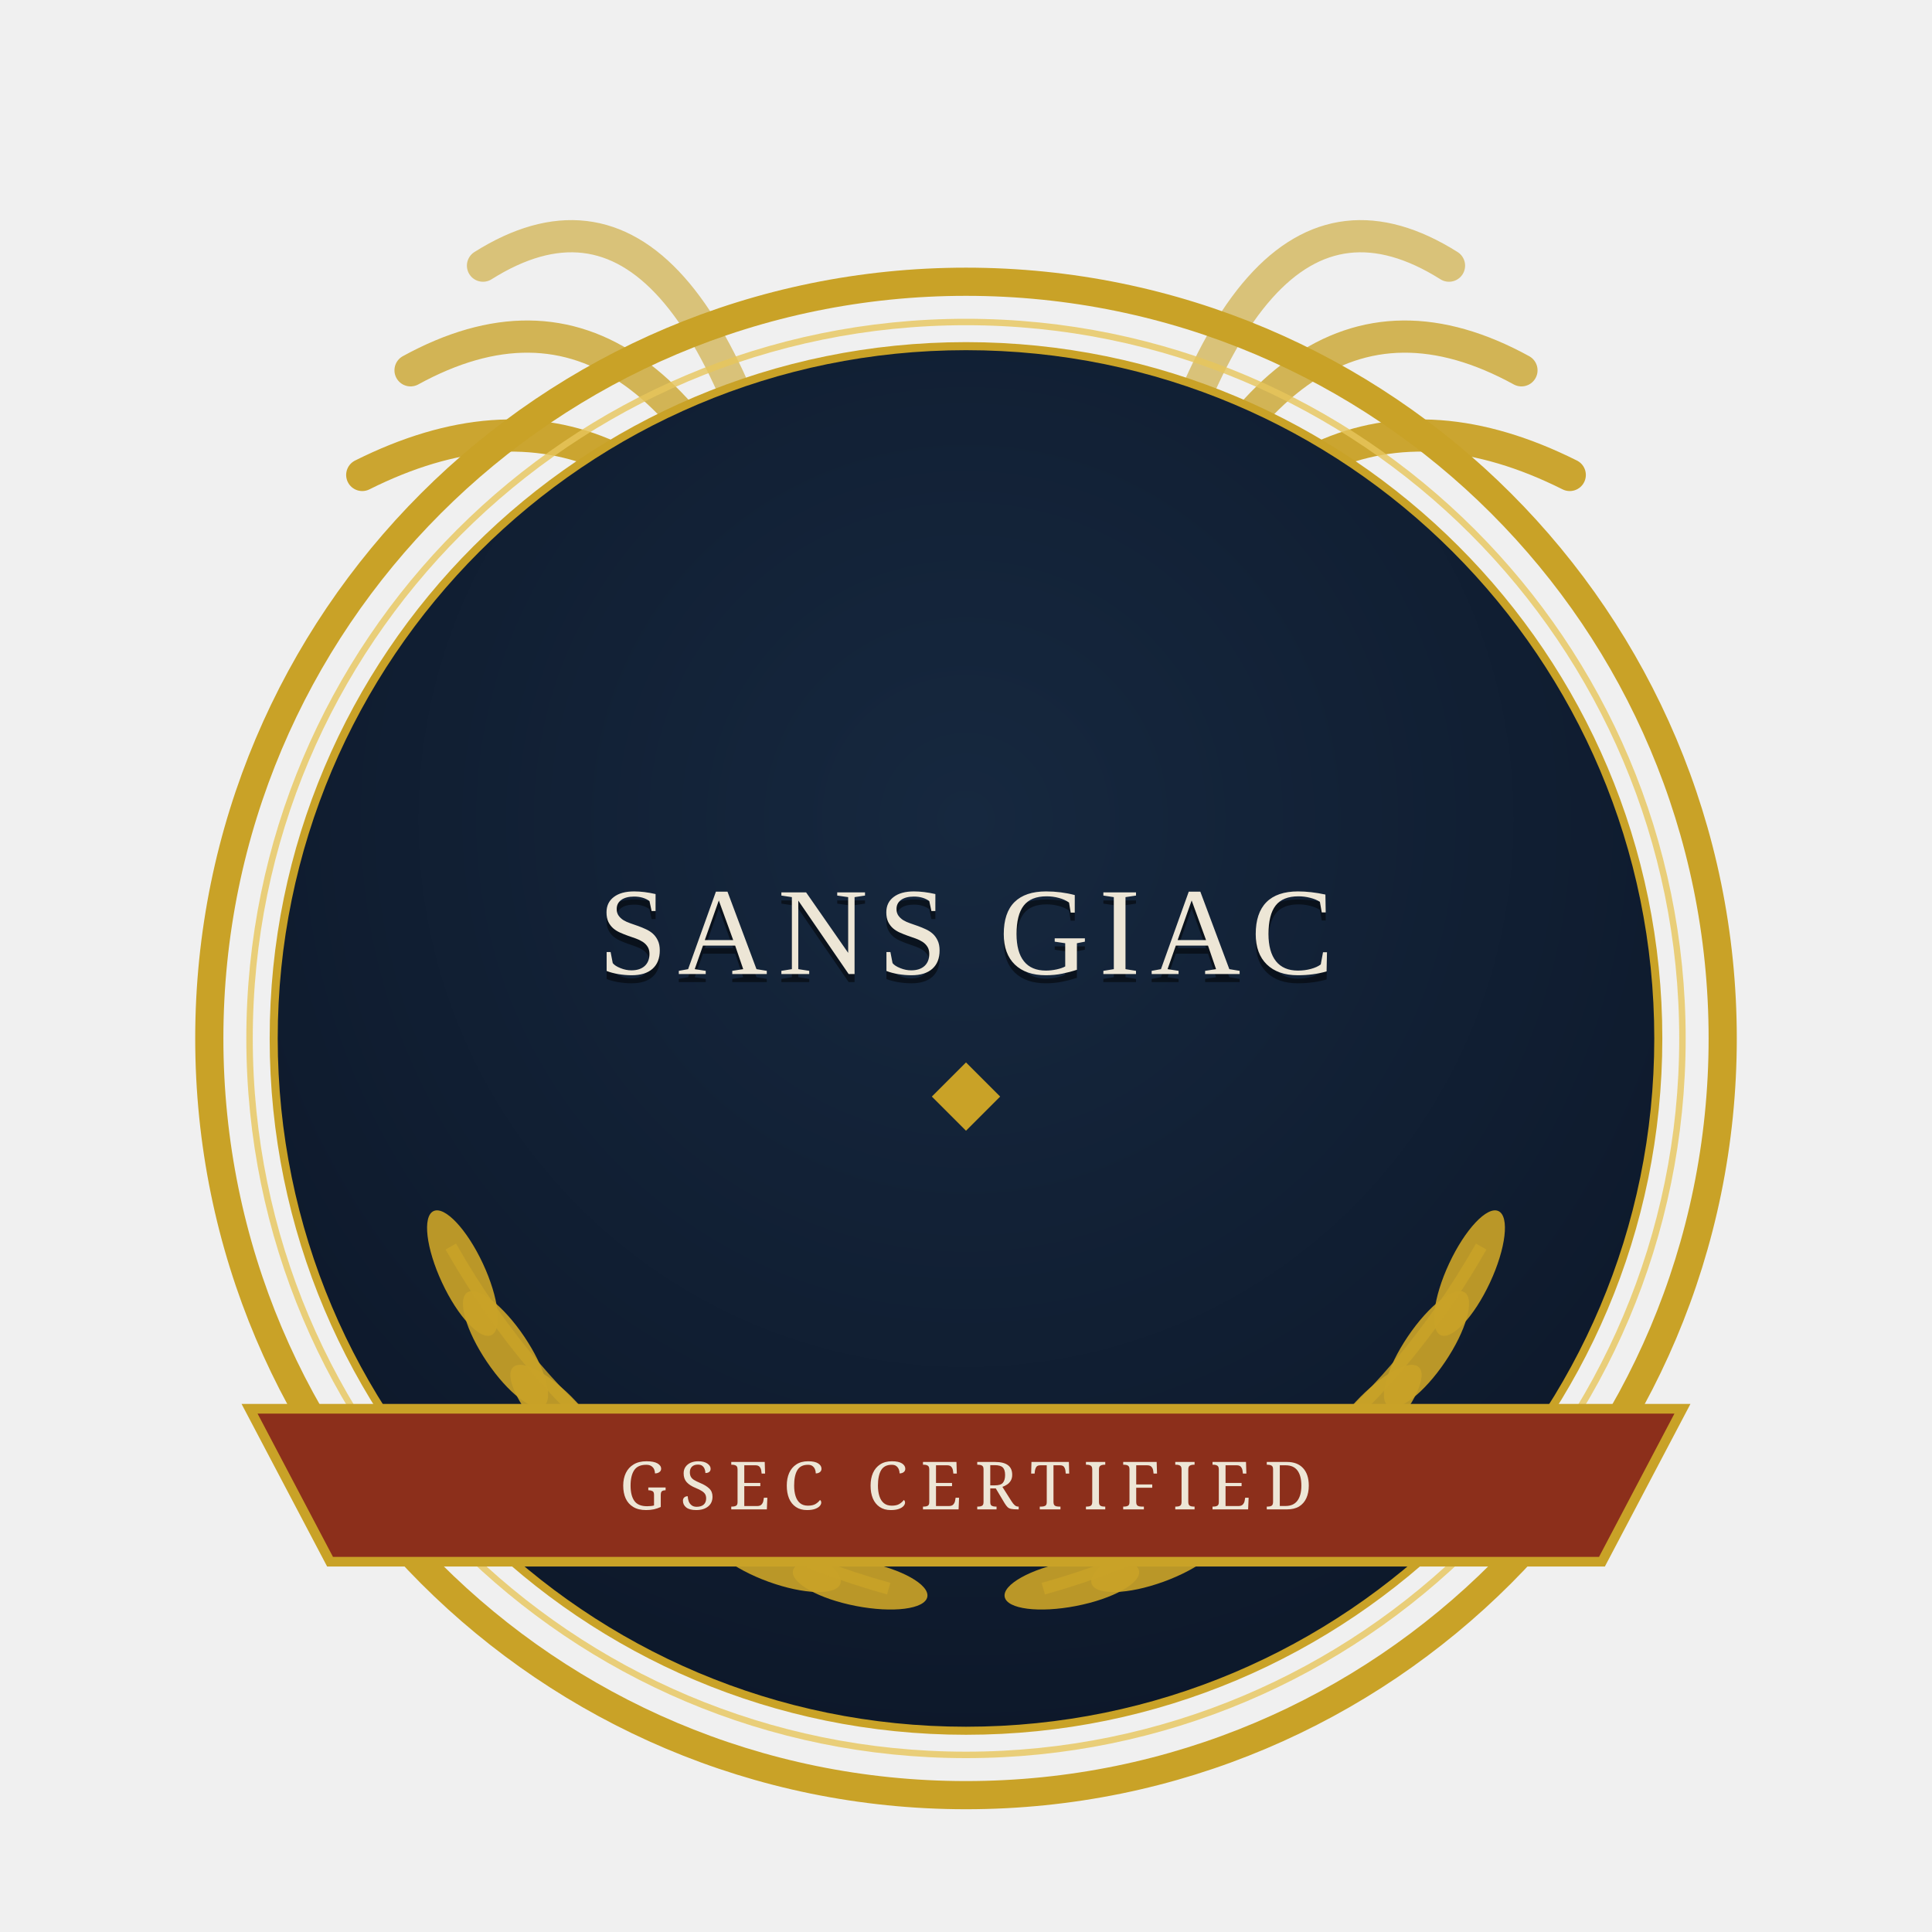
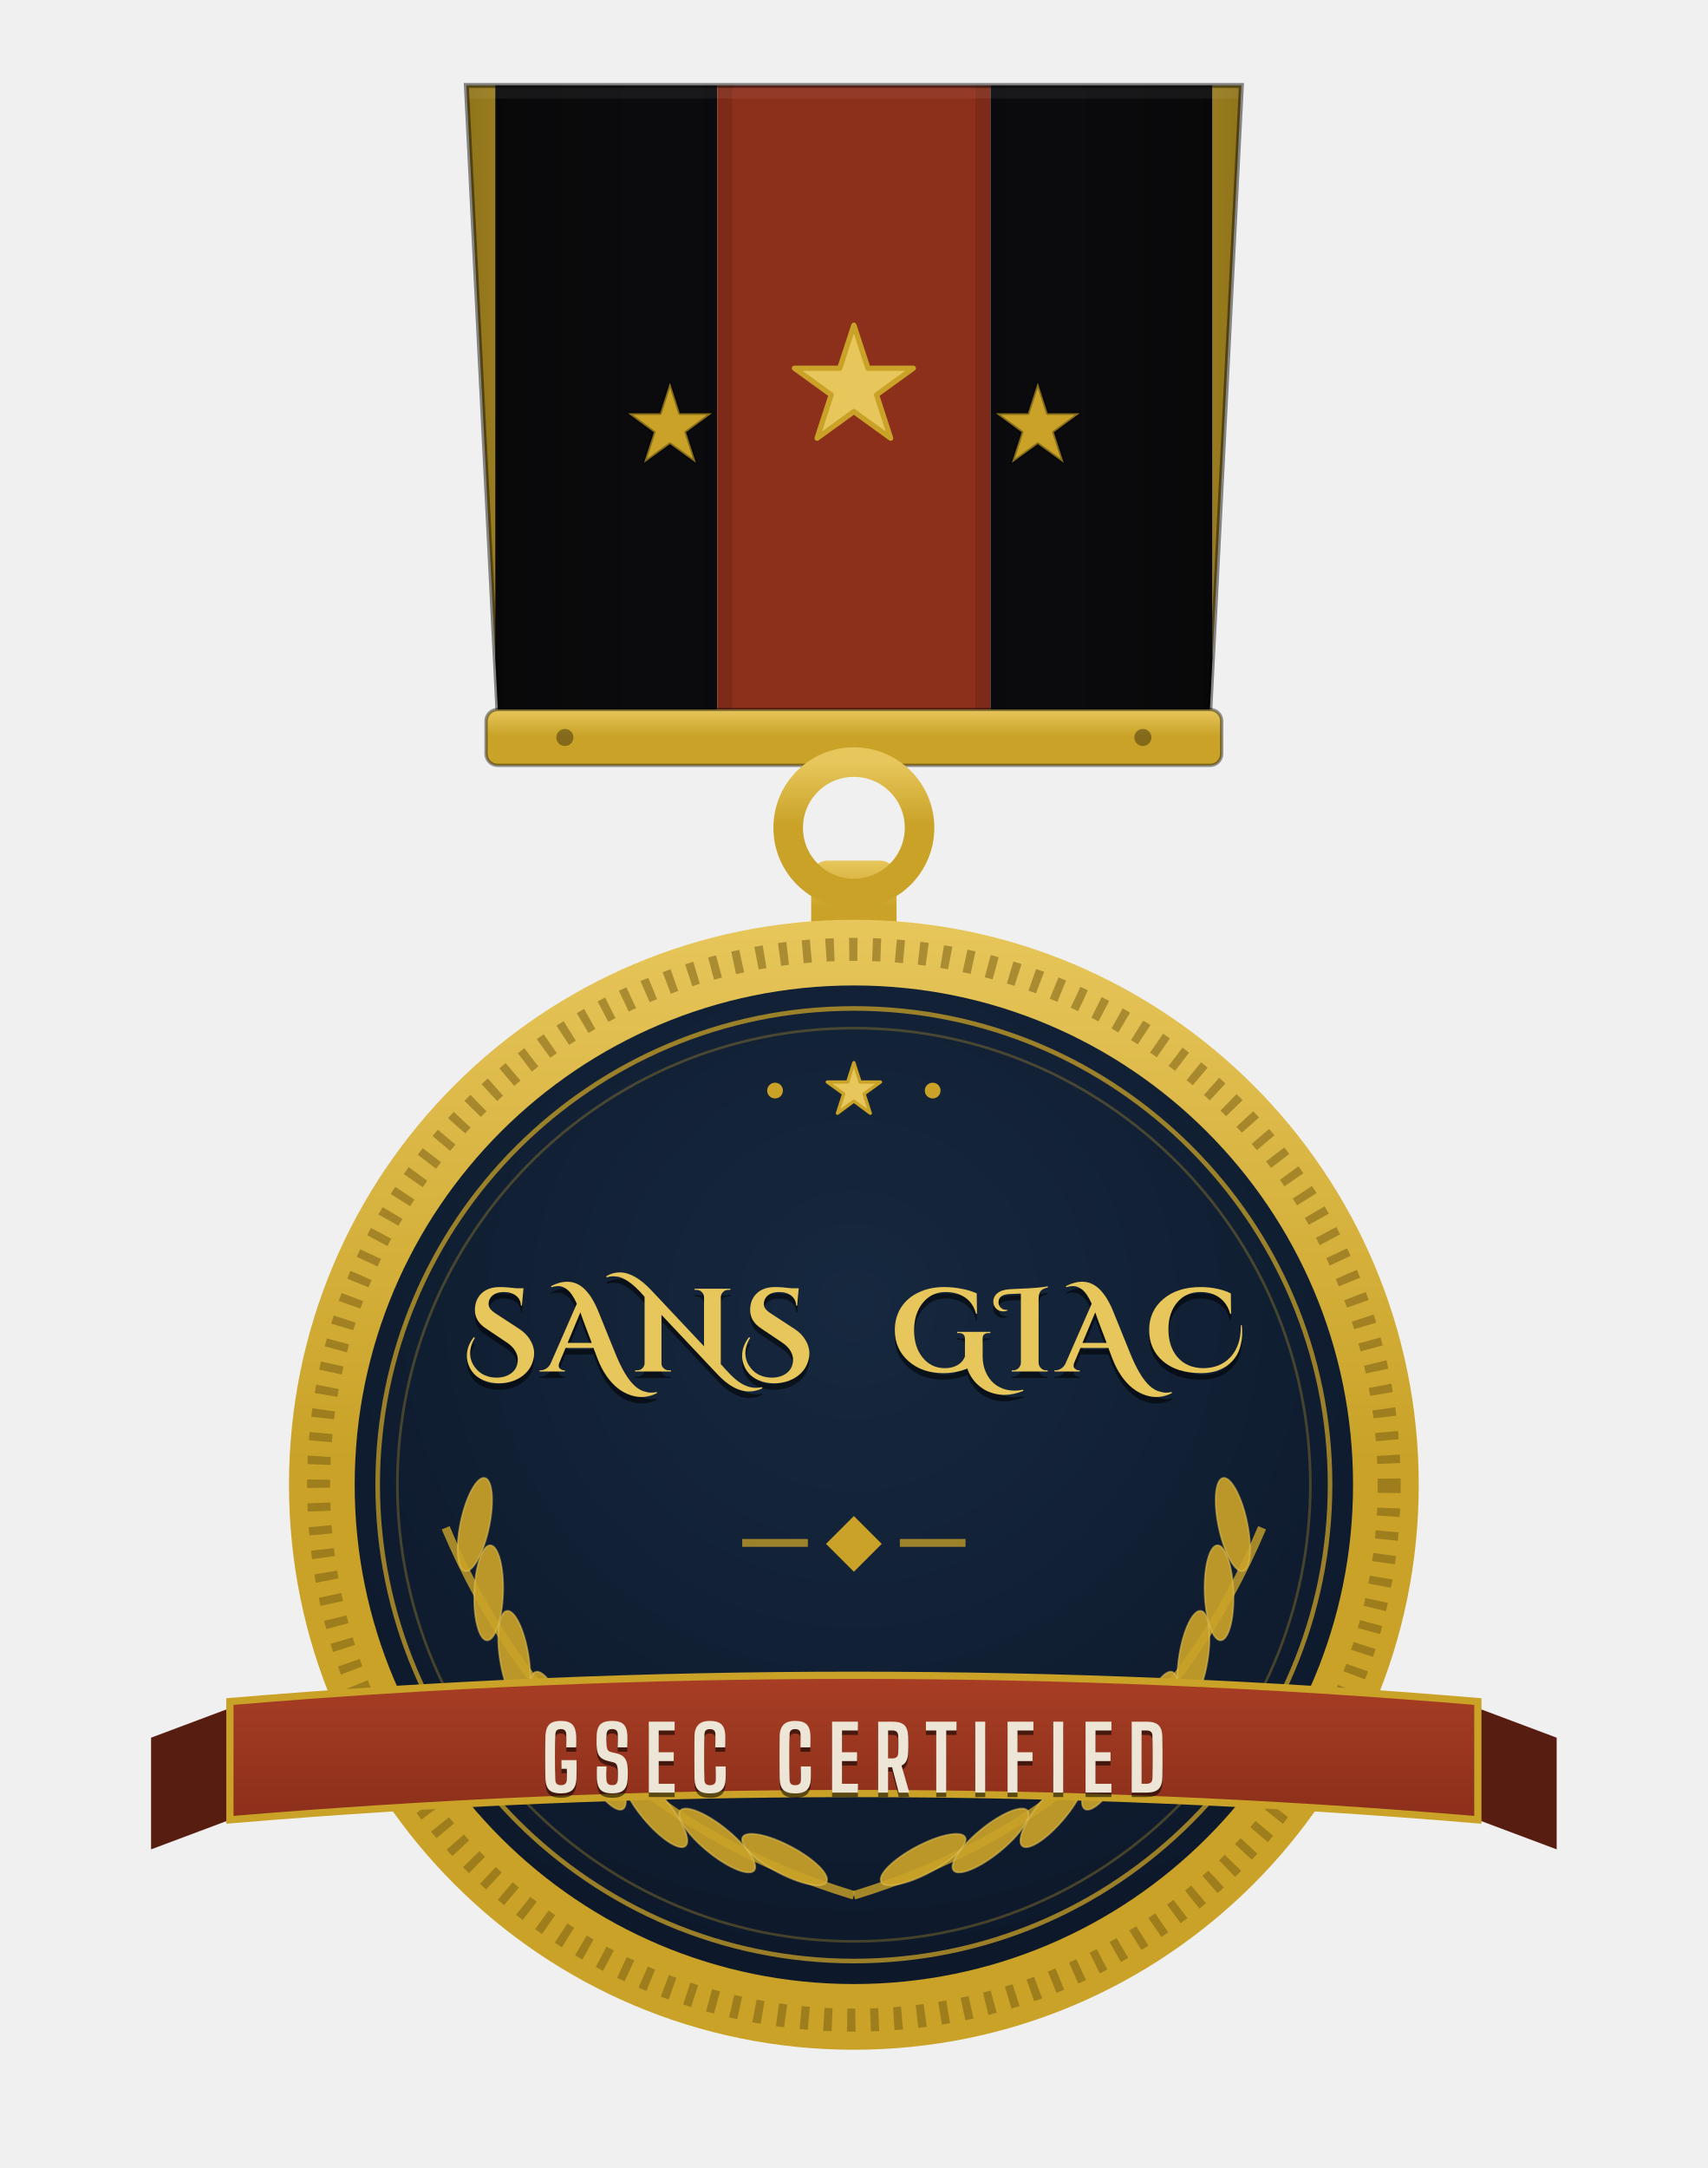
- <svg xmlns="http://www.w3.org/2000/svg" viewBox="0 0 480 480" role="img" aria-label="SANS GIAC">
+ <svg xmlns="http://www.w3.org/2000/svg" xmlns:xlink="http://www.w3.org/1999/xlink" width="520" height="660" viewBox="0 0 520 660" role="img" aria-label="SANS GIAC: GSEC Certified">
  <defs>
-     <radialGradient id="en" cx="50%" cy="34%" r="80%">
-       <stop offset="0%" stop-color="#16283f" />
+     <radialGradient id="shadowguard-ai-giac-gsec-en" cx="50%" cy="32%" r="82%">
+       <stop offset="0%" stop-color="#16283F" />
      <stop offset="100%" stop-color="#0B1526" />
    </radialGradient>
+     <linearGradient id="shadowguard-ai-giac-gsec-gold" x1="0" y1="0" x2="0" y2="1">
+       <stop offset="0%" stop-color="#E7C65B" />
+       <stop offset="48%" stop-color="#C9A227" />
+       <stop offset="100%" stop-color="#C9A227" />
+     </linearGradient>
+     <linearGradient id="shadowguard-ai-giac-gsec-shade" x1="0" y1="0" x2="1" y2="0">
+       <stop offset="0%" stop-color="#000" stop-opacity="0.34" />
+       <stop offset="26%" stop-color="#000" stop-opacity="0" />
+       <stop offset="74%" stop-color="#000" stop-opacity="0" />
+       <stop offset="100%" stop-color="#000" stop-opacity="0.34" />
+     </linearGradient>
+     <linearGradient id="shadowguard-ai-giac-gsec-band" x1="0" y1="0" x2="0" y2="1">
+       <stop offset="0%" stop-color="#A83E24" />
+       <stop offset="100%" stop-color="#8C2F1B" />
+     </linearGradient>
+     <clipPath id="shadowguard-ai-giac-gsec-drape">
+       <polygon points="142,26 378,26 368,224 152,224" />
+     </clipPath>
+     <path id="gn65" d="M966 -183Q857 -238 745 -201Q626 -163 540 -39Q494 27 461 114L429 199H193L140 73Q135 60 135 52Q135 44 138 34Q142 25 154 18Q165 10 179 10H187V0H-27V10H-18Q5 10 28 24Q50 37 65 64L288 573Q249 661 205 694Q168 722 134 722Q101 722 72 712L70 722Q142 759 208 759Q290 759 355 695Q419 632 468 513L613 155Q695 -48 781 -124Q816 -155 853 -167Q890 -179 916 -179Q941 -179 965 -173ZM210 242H414L344 427Q339 441 330 466Q321 490 318 500Z" />
+     <path id="gn67" d="M808 391Q811 361 811 316Q811 270 793 204Q775 139 728 89Q632 -14 464 -14Q260 -14 142 86Q24 187 24 350Q24 512 144 613Q263 714 459 714Q534 714 602 699Q670 684 715 660L717 488H709Q692 552 652 595Q580 672 458 672Q336 672 262 585Q187 498 187 354Q187 211 264 121Q342 31 478 28Q625 28 712 122Q799 216 799 377Q799 384 799 391Z" />
+     <path id="gn71" d="M955 -198Q930 -198 906 -194Q809 -179 741 -120Q673 -62 643 25Q549 -14 440 -14Q260 -14 145 88Q30 190 30 350Q30 457 82 540Q135 623 230 668Q325 714 447 714Q527 714 602 698Q677 683 723 660L725 488H717Q693 579 624 626Q556 672 460 672Q342 672 268 582Q193 491 193 348Q193 206 266 117Q339 28 454 28Q516 28 562 55Q607 82 623 127V279Q623 301 610 313Q597 325 573 325H557V335H838V325H823Q798 325 785 313Q772 301 773 280V121Q774 55 798 -2Q851 -124 974 -154Q1007 -162 1042 -162Q1078 -162 1115 -154L1117 -164Q1031 -198 955 -198Z" />
+     <path id="gn73" d="M404 10H417V0H113V10H126Q152 10 170 28Q189 47 190 73V659L95 655Q1 651 1 585Q1 558 20 540Q38 521 71 521Q74 521 77 521V515Q57 508 43 508Q-2 508 -26 540Q-43 562 -43 590Q-43 634 -8 662Q26 691 98 696Q111 697 182 700Q344 706 417 720L419 710Q376 703 358 681Q341 659 340 616V73Q341 47 360 28Q378 10 404 10Z" />
+     <path id="gn78" d="M1104 -132 1108 -142Q1052 -169 995 -169Q864 -169 728 -24L254 479V70Q254 45 272 28Q290 10 315 10H334V0H31V10H49Q75 10 93 28Q111 45 111 71V632Q62 688 37 710Q12 733 -8 748Q-27 763 -45 773Q-87 797 -112 801Q-138 805 -160 805Q-183 805 -209 796L-213 806Q-158 838 -100 838Q26 838 167 688L614 213V629Q613 655 595 672Q577 690 552 690H534V700H837V690H818Q793 690 775 672Q757 655 756 630V61L772 45Q778 39 790 24Q803 10 813 0Q823 -11 838 -27Q854 -43 868 -55Q881 -67 900 -81Q918 -95 934 -104Q951 -114 972 -122Q993 -131 1012 -134Q1032 -138 1056 -138Q1079 -138 1104 -132Z" />
+     <path id="gn83" d="M94 284Q54 220 54 153Q54 80 107 20Q136 -14 180 -33Q225 -52 278 -52Q331 -52 373 -32Q457 9 457 102Q457 137 434 176Q410 215 363 246L193 360Q94 422 94 520Q94 530 95 540Q101 617 156 666Q212 714 305 714Q362 714 443 704H505L492 557H483Q482 609 443 640Q404 672 340 672Q262 672 227 625Q210 601 210 573Q210 545 227 526Q244 506 281 483L468 361Q525 324 557 274Q595 215 595 153Q595 113 578 68Q562 24 524 -14Q487 -52 428 -76Q369 -100 298 -100Q226 -100 168 -75Q61 -30 32 82Q26 106 26 132Q26 216 85 291Z" />
+     <path id="gs67" d="M432 -18Q246 -18 166 61Q87 140 83 321Q82 431 81 552Q80 674 80 800Q80 926 81 1048Q82 1170 83 1280Q86 1440 168 1528Q250 1617 431 1617Q611 1617 692 1538Q773 1460 778 1279Q779 1244 779 1196Q779 1149 778 1102Q777 1055 776 1020H552Q553 1063 554 1116Q555 1169 555 1222Q555 1275 554 1319Q553 1377 522 1404Q492 1432 431 1432Q370 1432 340 1404Q310 1377 308 1319Q304 1194 302 1063Q301 932 301 800Q301 667 302 536Q304 406 308 282Q310 223 340 195Q371 167 432 167Q497 167 529 195Q561 223 562 282Q563 326 563 381Q563 436 562 490Q562 545 561 590H785Q788 525 788 456Q788 386 786 321Q781 140 698 61Q616 -18 432 -18Z" />
+     <path id="gs68" d="M92 0V1600H430Q616 1600 698 1520Q781 1439 784 1255Q787 1093 788 946Q789 800 788 654Q787 509 784 346Q781 161 698 80Q615 0 429 0ZM316 199H429Q495 199 527 230Q559 260 560 321Q563 441 564 561Q565 681 565 801Q565 921 564 1041Q563 1161 560 1281Q559 1341 527 1371Q495 1401 430 1401H316Z" />
+     <path id="gs69" d="M92 0V1600H675V1401H316V910H655V711H316V199H675V0Z" />
+     <path id="gs70" d="M92 0V1600H675V1401H316V910H655V711H316V0Z" />
+     <path id="gs71" d="M435 -17Q310 -17 234 17Q159 51 124 126Q89 201 85 322Q82 430 81 551Q80 672 80 796Q80 921 81 1041Q82 1161 85 1267Q90 1394 126 1471Q162 1548 237 1582Q312 1617 434 1617Q609 1617 689 1539Q769 1461 779 1279Q782 1219 782 1150Q782 1082 779 1021H555Q558 1088 558 1170Q558 1252 555 1319Q552 1376 522 1404Q492 1433 434 1433Q373 1433 342 1404Q312 1376 310 1319Q305 1196 302 1065Q300 934 300 800Q300 667 302 536Q305 406 310 283Q312 225 342 196Q373 168 435 168Q496 168 530 196Q564 225 567 283Q569 320 570 365Q570 410 570 455Q569 500 567 537H447V733H786Q790 649 789 542Q788 436 785 322Q777 140 696 62Q614 -17 435 -17Z" />
+     <path id="gs73" d="M92 0V1600H316V0Z" />
+     <path id="gs82" d="M92 0V1600H413Q597 1600 680 1524Q762 1447 768 1269Q771 1198 772 1139Q772 1080 772 1024Q771 967 768 903Q764 788 728 716Q693 645 618 610L794 0H556L406 572H316V0ZM316 771H412Q478 771 510 802Q541 832 544 891Q547 954 548 1020Q549 1086 548 1152Q547 1218 544 1281Q541 1341 510 1371Q478 1401 413 1401H316Z" />
+     <path id="gs83" d="M416 -17Q233 -17 154 62Q76 140 69 322Q68 368 68 412Q67 456 69 500Q71 545 74 590H286Q282 510 282 432Q281 353 286 283Q290 225 321 196Q352 168 416 168Q478 168 506 196Q534 225 540 283Q543 327 544 365Q545 403 544 442Q543 482 540 529Q536 586 516 628Q495 669 443 682L306 717Q214 741 162 786Q111 831 88 900Q66 970 63 1067Q62 1120 62 1174Q63 1227 64 1280Q68 1401 104 1475Q139 1549 214 1583Q290 1617 416 1617Q592 1617 672 1539Q751 1461 758 1279Q760 1231 759 1160Q758 1090 755 1021H539Q542 1095 543 1170Q544 1245 541 1319Q539 1376 507 1404Q475 1433 415 1433Q351 1433 322 1404Q293 1376 288 1319Q283 1256 283 1193Q283 1130 288 1067Q292 1004 313 966Q334 928 389 914L512 885Q608 862 662 815Q716 768 739 697Q762 626 765 529Q767 489 767 456Q767 423 766 391Q765 359 764 322Q757 140 678 62Q599 -17 416 -17Z" />
+     <path id="gs84" d="M244 0V1401H11V1600H701V1401H469V0Z" />
  </defs>
-   <path d="M 200 168 Q 158 84 90 118" stroke="#C9A227" stroke-width="8" stroke-linecap="round" fill="none" opacity="0.95" />
-   <path d="M 200 162 Q 164 58 102 92" stroke="#C9A227" stroke-width="8" stroke-linecap="round" fill="none" opacity="0.77" />
-   <path d="M 200 156 Q 174 32 120 66" stroke="#C9A227" stroke-width="8" stroke-linecap="round" fill="none" opacity="0.59" />
-   <path d="M 280 168 Q 322 84 390 118" stroke="#C9A227" stroke-width="8" stroke-linecap="round" fill="none" opacity="0.95" />
-   <path d="M 280 162 Q 316 58 378 92" stroke="#C9A227" stroke-width="8" stroke-linecap="round" fill="none" opacity="0.77" />
-   <path d="M 280 156 Q 306 32 360 66" stroke="#C9A227" stroke-width="8" stroke-linecap="round" fill="none" opacity="0.59" />
-   <circle cx="240" cy="258" r="188" fill="none" stroke="#C9A227" stroke-width="7" />
-   <circle cx="240" cy="258" r="178" fill="none" stroke="#E7C65B" stroke-width="1.6" opacity="0.8" />
-   <circle cx="240" cy="258" r="172" fill="url(#en)" stroke="#C9A227" stroke-width="2" />
-   <ellipse cx="114.9" cy="316.3" rx="17" ry="5.6" fill="#C9A227" opacity="0.92" transform="rotate(425 114.9 316.3)" />
-   <ellipse cx="125.6" cy="335.2" rx="17" ry="5.6" fill="#C9A227" opacity="0.92" transform="rotate(416 125.6 335.2)" />
-   <ellipse cx="139.1" cy="352.1" rx="17" ry="5.6" fill="#C9A227" opacity="0.92" transform="rotate(407 139.1 352.1)" />
-   <ellipse cx="155.0" cy="366.7" rx="17" ry="5.6" fill="#C9A227" opacity="0.92" transform="rotate(398 155.0 366.7)" />
-   <ellipse cx="173.1" cy="378.7" rx="17" ry="5.6" fill="#C9A227" opacity="0.92" transform="rotate(389 173.1 378.7)" />
-   <ellipse cx="192.8" cy="387.7" rx="17" ry="5.6" fill="#C9A227" opacity="0.92" transform="rotate(380 192.8 387.7)" />
-   <ellipse cx="213.7" cy="393.5" rx="17" ry="5.6" fill="#C9A227" opacity="0.92" transform="rotate(371 213.7 393.5)" />
-   <path d="M 112.0 309.7 Q 148.9 374.6 220.8 394.7" stroke="#C9A227" stroke-width="3" fill="none" opacity="0.85" />
-   <ellipse cx="365.1" cy="316.3" rx="17" ry="5.6" fill="#C9A227" opacity="0.92" transform="rotate(115 365.1 316.3)" />
-   <ellipse cx="354.4" cy="335.2" rx="17" ry="5.6" fill="#C9A227" opacity="0.92" transform="rotate(124 354.4 335.2)" />
-   <ellipse cx="340.9" cy="352.1" rx="17" ry="5.6" fill="#C9A227" opacity="0.92" transform="rotate(133 340.9 352.1)" />
-   <ellipse cx="325.0" cy="366.7" rx="17" ry="5.6" fill="#C9A227" opacity="0.92" transform="rotate(142 325.0 366.7)" />
-   <ellipse cx="306.9" cy="378.7" rx="17" ry="5.6" fill="#C9A227" opacity="0.92" transform="rotate(151 306.9 378.7)" />
-   <ellipse cx="287.2" cy="387.7" rx="17" ry="5.6" fill="#C9A227" opacity="0.92" transform="rotate(160 287.2 387.7)" />
-   <ellipse cx="266.3" cy="393.5" rx="17" ry="5.6" fill="#C9A227" opacity="0.92" transform="rotate(169 266.3 393.5)" />
-   <path d="M 368.0 309.7 Q 331.1 374.6 259.2 394.7" stroke="#C9A227" stroke-width="3" fill="none" opacity="0.85" />
-   <text x="240" y="244" text-anchor="middle" font-family="Georgia, 'Times New Roman', serif" font-size="31" letter-spacing="2.5" fill="#000000" opacity="0.5">SANS GIAC</text>
-   <text x="240" y="242" text-anchor="middle" font-family="Georgia, 'Times New Roman', serif" font-size="31" letter-spacing="2.5" fill="#EDE6D6" opacity="1">SANS GIAC</text>
-   <rect x="234" y="266.44" width="12" height="12" fill="#C9A227" transform="rotate(45 240 272.44)" />
-   <polygon points="62,350 418,350 398,388 82,388" fill="#8C2F1B" stroke="#C9A227" stroke-width="2.4" />
-   <text x="240" y="375" text-anchor="middle" font-family="Georgia, serif" font-size="16.5" letter-spacing="3.2" fill="#EDE6D6">GSEC CERTIFIED</text>
+   <g clip-path="url(#shadowguard-ai-giac-gsec-drape)">
+     <rect x="130.0" y="20" width="20.8" height="212" fill="#C9A227" />
+     <rect x="150.8" y="20" width="67.6" height="212" fill="#0B0B0D" />
+     <rect x="218.4" y="20" width="83.2" height="212" fill="#8C2F1B" />
+     <rect x="301.6" y="20" width="67.6" height="212" fill="#0B0B0D" />
+     <rect x="369.2" y="20" width="20.8" height="212" fill="#C9A227" />
+     <rect x="130" y="20" width="260" height="212" fill="url(#shadowguard-ai-giac-gsec-shade)" />
+     <rect x="214" y="20" width="9" height="212" fill="#000" opacity="0.10" />
+     <rect x="297" y="20" width="9" height="212" fill="#000" opacity="0.10" />
+     <rect x="130" y="20" width="260" height="10" fill="#FFF" opacity="0.06" />
+   </g>
+   <polygon points="142,26 378,26 368,224 152,224" fill="none" stroke="#000" stroke-opacity="0.45" stroke-width="1.5" />
+   <polygon points="260.0,99.0 264.3,112.1 278.1,112.1 266.9,120.2 271.2,133.4 260.0,125.3 248.8,133.4 253.1,120.2 241.9,112.1 255.7,112.1" fill="#E7C65B" stroke="#C9A227" stroke-width="1.6" stroke-linejoin="round" />
+   <polygon points="204.0,116.5 207.0,125.8 216.8,125.8 208.9,131.6 211.9,140.9 204.0,135.2 196.1,140.9 199.1,131.6 191.2,125.8 201.0,125.8" fill="#C9A227" stroke="#00000055" stroke-width="1.0" stroke-linejoin="round" />
+   <polygon points="316.0,116.5 319.0,125.8 328.8,125.8 320.9,131.6 323.9,140.9 316.0,135.2 308.1,140.9 311.1,131.6 303.2,125.8 313.0,125.8" fill="#C9A227" stroke="#00000055" stroke-width="1.0" stroke-linejoin="round" />
+   <rect x="148" y="216" width="224" height="17" rx="3.5" fill="url(#shadowguard-ai-giac-gsec-gold)" stroke="#00000066" stroke-width="1" />
+   <circle cx="172" cy="224.5" r="2.6" fill="#000" opacity="0.35" />
+   <circle cx="348" cy="224.5" r="2.6" fill="#000" opacity="0.35" />
+   <rect x="247" y="262" width="26" height="30" rx="5" fill="url(#shadowguard-ai-giac-gsec-gold)" />
+   <circle cx="260.0" cy="252" r="20" fill="none" stroke="url(#shadowguard-ai-giac-gsec-gold)" stroke-width="9" />
+   <circle cx="260.0" cy="452.0" r="172.0" fill="url(#shadowguard-ai-giac-gsec-gold)" />
+   <circle cx="260.0" cy="452.0" r="163.0" fill="none" stroke="#7A5E14" stroke-width="7" stroke-dasharray="2.5 4.6" opacity="0.55" />
+   <circle cx="260.0" cy="452.0" r="152.0" fill="url(#shadowguard-ai-giac-gsec-en)" />
+   <circle cx="260.0" cy="452.0" r="145.0" fill="none" stroke="#C9A227" stroke-width="1.4" opacity="0.75" />
+   <circle cx="260.0" cy="452.0" r="139.0" fill="none" stroke="#C9A227" stroke-width="0.8" opacity="0.3" />
+   <path d="M 260.0 577.0 Q 171.7 550.1 135.7 465.1" stroke="#C9A227" stroke-width="2.6" fill="none" opacity="0.8" />
+   <ellipse cx="238.9" cy="566.1" rx="14.5" ry="4.4" transform="rotate(208 238.9 566.1)" fill="#C9A227" opacity="0.92" />
+   <ellipse cx="238.9" cy="566.1" rx="14.5" ry="4.4" transform="rotate(208 238.9 566.1)" fill="none" stroke="#E7C65B" stroke-width="0.5" opacity="0.5" />
+   <ellipse cx="218.4" cy="560.3" rx="14.5" ry="4.4" transform="rotate(219 218.4 560.3)" fill="#C9A227" opacity="0.92" />
+   <ellipse cx="218.4" cy="560.3" rx="14.5" ry="4.4" transform="rotate(219 218.4 560.3)" fill="none" stroke="#E7C65B" stroke-width="0.5" opacity="0.5" />
+   <ellipse cx="199.4" cy="550.9" rx="14.5" ry="4.4" transform="rotate(230 199.4 550.9)" fill="#C9A227" opacity="0.92" />
+   <ellipse cx="199.4" cy="550.9" rx="14.5" ry="4.4" transform="rotate(230 199.4 550.9)" fill="none" stroke="#E7C65B" stroke-width="0.5" opacity="0.5" />
+   <ellipse cx="182.4" cy="538.2" rx="14.5" ry="4.4" transform="rotate(240 182.4 538.2)" fill="#C9A227" opacity="0.92" />
+   <ellipse cx="182.4" cy="538.2" rx="14.5" ry="4.4" transform="rotate(240 182.4 538.2)" fill="none" stroke="#E7C65B" stroke-width="0.5" opacity="0.5" />
+   <ellipse cx="168.0" cy="522.6" rx="14.5" ry="4.4" transform="rotate(250 168.0 522.6)" fill="#C9A227" opacity="0.92" />
+   <ellipse cx="168.0" cy="522.6" rx="14.5" ry="4.4" transform="rotate(250 168.0 522.6)" fill="none" stroke="#E7C65B" stroke-width="0.5" opacity="0.5" />
+   <ellipse cx="156.6" cy="504.7" rx="14.5" ry="4.4" transform="rotate(261 156.6 504.7)" fill="#C9A227" opacity="0.92" />
+   <ellipse cx="156.6" cy="504.7" rx="14.5" ry="4.4" transform="rotate(261 156.6 504.7)" fill="none" stroke="#E7C65B" stroke-width="0.5" opacity="0.5" />
+   <ellipse cx="148.8" cy="484.9" rx="14.5" ry="4.4" transform="rotate(272 148.8 484.9)" fill="#C9A227" opacity="0.92" />
+   <ellipse cx="148.8" cy="484.9" rx="14.5" ry="4.4" transform="rotate(272 148.8 484.9)" fill="none" stroke="#E7C65B" stroke-width="0.5" opacity="0.5" />
+   <ellipse cx="144.6" cy="464.1" rx="14.5" ry="4.4" transform="rotate(282 144.6 464.1)" fill="#C9A227" opacity="0.92" />
+   <ellipse cx="144.6" cy="464.1" rx="14.5" ry="4.4" transform="rotate(282 144.6 464.1)" fill="none" stroke="#E7C65B" stroke-width="0.5" opacity="0.5" />
+   <path d="M 260.0 577.0 Q 348.3 550.1 384.3 465.1" stroke="#C9A227" stroke-width="2.6" fill="none" opacity="0.8" />
+   <ellipse cx="281.1" cy="566.1" rx="14.5" ry="4.4" transform="rotate(152 281.1 566.1)" fill="#C9A227" opacity="0.92" />
+   <ellipse cx="281.1" cy="566.1" rx="14.5" ry="4.4" transform="rotate(152 281.1 566.1)" fill="none" stroke="#E7C65B" stroke-width="0.5" opacity="0.5" />
+   <ellipse cx="301.6" cy="560.3" rx="14.5" ry="4.4" transform="rotate(141 301.6 560.3)" fill="#C9A227" opacity="0.92" />
+   <ellipse cx="301.6" cy="560.3" rx="14.5" ry="4.4" transform="rotate(141 301.6 560.3)" fill="none" stroke="#E7C65B" stroke-width="0.5" opacity="0.5" />
+   <ellipse cx="320.6" cy="550.9" rx="14.5" ry="4.4" transform="rotate(130 320.6 550.9)" fill="#C9A227" opacity="0.92" />
+   <ellipse cx="320.6" cy="550.9" rx="14.5" ry="4.4" transform="rotate(130 320.6 550.9)" fill="none" stroke="#E7C65B" stroke-width="0.5" opacity="0.5" />
+   <ellipse cx="337.6" cy="538.2" rx="14.5" ry="4.4" transform="rotate(120 337.6 538.2)" fill="#C9A227" opacity="0.92" />
+   <ellipse cx="337.6" cy="538.2" rx="14.5" ry="4.4" transform="rotate(120 337.6 538.2)" fill="none" stroke="#E7C65B" stroke-width="0.5" opacity="0.5" />
+   <ellipse cx="352.0" cy="522.6" rx="14.5" ry="4.4" transform="rotate(110 352.0 522.6)" fill="#C9A227" opacity="0.92" />
+   <ellipse cx="352.0" cy="522.6" rx="14.5" ry="4.4" transform="rotate(110 352.0 522.6)" fill="none" stroke="#E7C65B" stroke-width="0.5" opacity="0.5" />
+   <ellipse cx="363.4" cy="504.7" rx="14.5" ry="4.4" transform="rotate(99 363.4 504.7)" fill="#C9A227" opacity="0.92" />
+   <ellipse cx="363.4" cy="504.7" rx="14.5" ry="4.4" transform="rotate(99 363.4 504.7)" fill="none" stroke="#E7C65B" stroke-width="0.5" opacity="0.5" />
+   <ellipse cx="371.2" cy="484.9" rx="14.5" ry="4.4" transform="rotate(88 371.2 484.9)" fill="#C9A227" opacity="0.92" />
+   <ellipse cx="371.2" cy="484.9" rx="14.5" ry="4.4" transform="rotate(88 371.2 484.9)" fill="none" stroke="#E7C65B" stroke-width="0.5" opacity="0.5" />
+   <ellipse cx="375.4" cy="464.1" rx="14.5" ry="4.4" transform="rotate(78 375.4 464.1)" fill="#C9A227" opacity="0.92" />
+   <ellipse cx="375.4" cy="464.1" rx="14.5" ry="4.4" transform="rotate(78 375.4 464.1)" fill="none" stroke="#E7C65B" stroke-width="0.5" opacity="0.5" />
+   <polygon points="260.0,323.5 261.9,329.4 268.1,329.4 263.1,333.0 265.0,338.9 260.0,335.2 255.0,338.9 256.9,333.0 251.9,329.4 258.1,329.4" fill="#E7C65B" stroke="#C9A227" stroke-width="1.0" stroke-linejoin="round" />
+   <circle cx="236.0" cy="332.0" r="2.4" fill="#C9A227" />
+   <circle cx="284.0" cy="332.0" r="2.4" fill="#C9A227" />
+   <use href="#gn83" xlink:href="#gn83" transform="translate(141.22 419.50) scale(0.036 -0.036)" fill="#000000" opacity="0.55" />
+   <use href="#gn65" xlink:href="#gn65" transform="translate(165.27 419.50) scale(0.036 -0.036)" fill="#000000" opacity="0.55" />
+   <use href="#gn78" xlink:href="#gn78" transform="translate(192.27 419.50) scale(0.036 -0.036)" fill="#000000" opacity="0.55" />
+   <use href="#gn83" xlink:href="#gn83" transform="translate(225.03 419.50) scale(0.036 -0.036)" fill="#000000" opacity="0.55" />
+   <use href="#gn71" xlink:href="#gn71" transform="translate(271.39 419.50) scale(0.036 -0.036)" fill="#000000" opacity="0.55" />
+   <use href="#gn73" xlink:href="#gn73" transform="translate(304.01 419.50) scale(0.036 -0.036)" fill="#000000" opacity="0.55" />
+   <use href="#gn65" xlink:href="#gn65" transform="translate(322.05 419.50) scale(0.036 -0.036)" fill="#000000" opacity="0.55" />
+   <use href="#gn67" xlink:href="#gn67" transform="translate(349.05 419.50) scale(0.036 -0.036)" fill="#000000" opacity="0.55" />
+   <use href="#gn83" xlink:href="#gn83" transform="translate(141.22 417.52) scale(0.036 -0.036)" fill="#E7C65B" opacity="1.0" />
+   <use href="#gn65" xlink:href="#gn65" transform="translate(165.27 417.52) scale(0.036 -0.036)" fill="#E7C65B" opacity="1.0" />
+   <use href="#gn78" xlink:href="#gn78" transform="translate(192.27 417.52) scale(0.036 -0.036)" fill="#E7C65B" opacity="1.0" />
+   <use href="#gn83" xlink:href="#gn83" transform="translate(225.03 417.52) scale(0.036 -0.036)" fill="#E7C65B" opacity="1.0" />
+   <use href="#gn71" xlink:href="#gn71" transform="translate(271.39 417.52) scale(0.036 -0.036)" fill="#E7C65B" opacity="1.0" />
+   <use href="#gn73" xlink:href="#gn73" transform="translate(304.01 417.52) scale(0.036 -0.036)" fill="#E7C65B" opacity="1.0" />
+   <use href="#gn65" xlink:href="#gn65" transform="translate(322.05 417.52) scale(0.036 -0.036)" fill="#E7C65B" opacity="1.0" />
+   <use href="#gn67" xlink:href="#gn67" transform="translate(349.05 417.52) scale(0.036 -0.036)" fill="#E7C65B" opacity="1.0" />
+   <rect x="254.0" y="464.0" width="12" height="12" fill="#C9A227" transform="rotate(45 260.0 470.0)" />
+   <rect x="226.0" y="468.5" width="20" height="2.4" fill="#C9A227" opacity="0.75" />
+   <rect x="274.0" y="468.5" width="20" height="2.4" fill="#C9A227" opacity="0.75" />
+   <polygon points="70,520.0 70,554.0 46,563.0 46,529.0" fill="#571D10" />
+   <polygon points="450,520.0 450,554.0 474,563.0 474,529.0" fill="#571D10" />
+   <path d="M 70 518.0 Q 260.0 502.0 450 518.0 L 450 554.0 Q 260.0 538.0 70 554.0 Z" fill="url(#shadowguard-ai-giac-gsec-band)" stroke="#C9A227" stroke-width="2.2" />
+   <use href="#gs71" xlink:href="#gs71" transform="translate(164.93 547.07) scale(0.0135 -0.0135)" fill="#000000" opacity="0.55" />
+   <use href="#gs83" xlink:href="#gs83" transform="translate(180.81 547.07) scale(0.0135 -0.0135)" fill="#000000" opacity="0.55" />
+   <use href="#gs69" xlink:href="#gs69" transform="translate(196.31 547.07) scale(0.0135 -0.0135)" fill="#000000" opacity="0.55" />
+   <use href="#gs67" xlink:href="#gs67" transform="translate(210.35 547.07) scale(0.0135 -0.0135)" fill="#000000" opacity="0.55" />
+   <use href="#gs67" xlink:href="#gs67" transform="translate(236.28 547.07) scale(0.0135 -0.0135)" fill="#000000" opacity="0.55" />
+   <use href="#gs69" xlink:href="#gs69" transform="translate(252.12 547.07) scale(0.0135 -0.0135)" fill="#000000" opacity="0.55" />
+   <use href="#gs82" xlink:href="#gs82" transform="translate(266.16 547.07) scale(0.0135 -0.0135)" fill="#000000" opacity="0.55" />
+   <use href="#gs84" xlink:href="#gs84" transform="translate(281.79 547.07) scale(0.0135 -0.0135)" fill="#000000" opacity="0.55" />
+   <use href="#gs73" xlink:href="#gs73" transform="translate(295.73 547.07) scale(0.0135 -0.0135)" fill="#000000" opacity="0.55" />
+   <use href="#gs70" xlink:href="#gs70" transform="translate(305.56 547.07) scale(0.0135 -0.0135)" fill="#000000" opacity="0.55" />
+   <use href="#gs73" xlink:href="#gs73" transform="translate(319.48 547.07) scale(0.0135 -0.0135)" fill="#000000" opacity="0.55" />
+   <use href="#gs69" xlink:href="#gs69" transform="translate(329.31 547.07) scale(0.0135 -0.0135)" fill="#000000" opacity="0.55" />
+   <use href="#gs68" xlink:href="#gs68" transform="translate(343.35 547.07) scale(0.0135 -0.0135)" fill="#000000" opacity="0.55" />
+   <use href="#gs71" xlink:href="#gs71" transform="translate(164.93 545.72) scale(0.0135 -0.0135)" fill="#EDE6D6" opacity="1.0" />
+   <use href="#gs83" xlink:href="#gs83" transform="translate(180.81 545.72) scale(0.0135 -0.0135)" fill="#EDE6D6" opacity="1.0" />
+   <use href="#gs69" xlink:href="#gs69" transform="translate(196.31 545.72) scale(0.0135 -0.0135)" fill="#EDE6D6" opacity="1.0" />
+   <use href="#gs67" xlink:href="#gs67" transform="translate(210.35 545.72) scale(0.0135 -0.0135)" fill="#EDE6D6" opacity="1.0" />
+   <use href="#gs67" xlink:href="#gs67" transform="translate(236.28 545.72) scale(0.0135 -0.0135)" fill="#EDE6D6" opacity="1.0" />
+   <use href="#gs69" xlink:href="#gs69" transform="translate(252.12 545.72) scale(0.0135 -0.0135)" fill="#EDE6D6" opacity="1.0" />
+   <use href="#gs82" xlink:href="#gs82" transform="translate(266.16 545.72) scale(0.0135 -0.0135)" fill="#EDE6D6" opacity="1.0" />
+   <use href="#gs84" xlink:href="#gs84" transform="translate(281.79 545.72) scale(0.0135 -0.0135)" fill="#EDE6D6" opacity="1.0" />
+   <use href="#gs73" xlink:href="#gs73" transform="translate(295.73 545.72) scale(0.0135 -0.0135)" fill="#EDE6D6" opacity="1.0" />
+   <use href="#gs70" xlink:href="#gs70" transform="translate(305.56 545.72) scale(0.0135 -0.0135)" fill="#EDE6D6" opacity="1.0" />
+   <use href="#gs73" xlink:href="#gs73" transform="translate(319.48 545.72) scale(0.0135 -0.0135)" fill="#EDE6D6" opacity="1.0" />
+   <use href="#gs69" xlink:href="#gs69" transform="translate(329.31 545.72) scale(0.0135 -0.0135)" fill="#EDE6D6" opacity="1.0" />
+   <use href="#gs68" xlink:href="#gs68" transform="translate(343.35 545.72) scale(0.0135 -0.0135)" fill="#EDE6D6" opacity="1.0" />
</svg>
